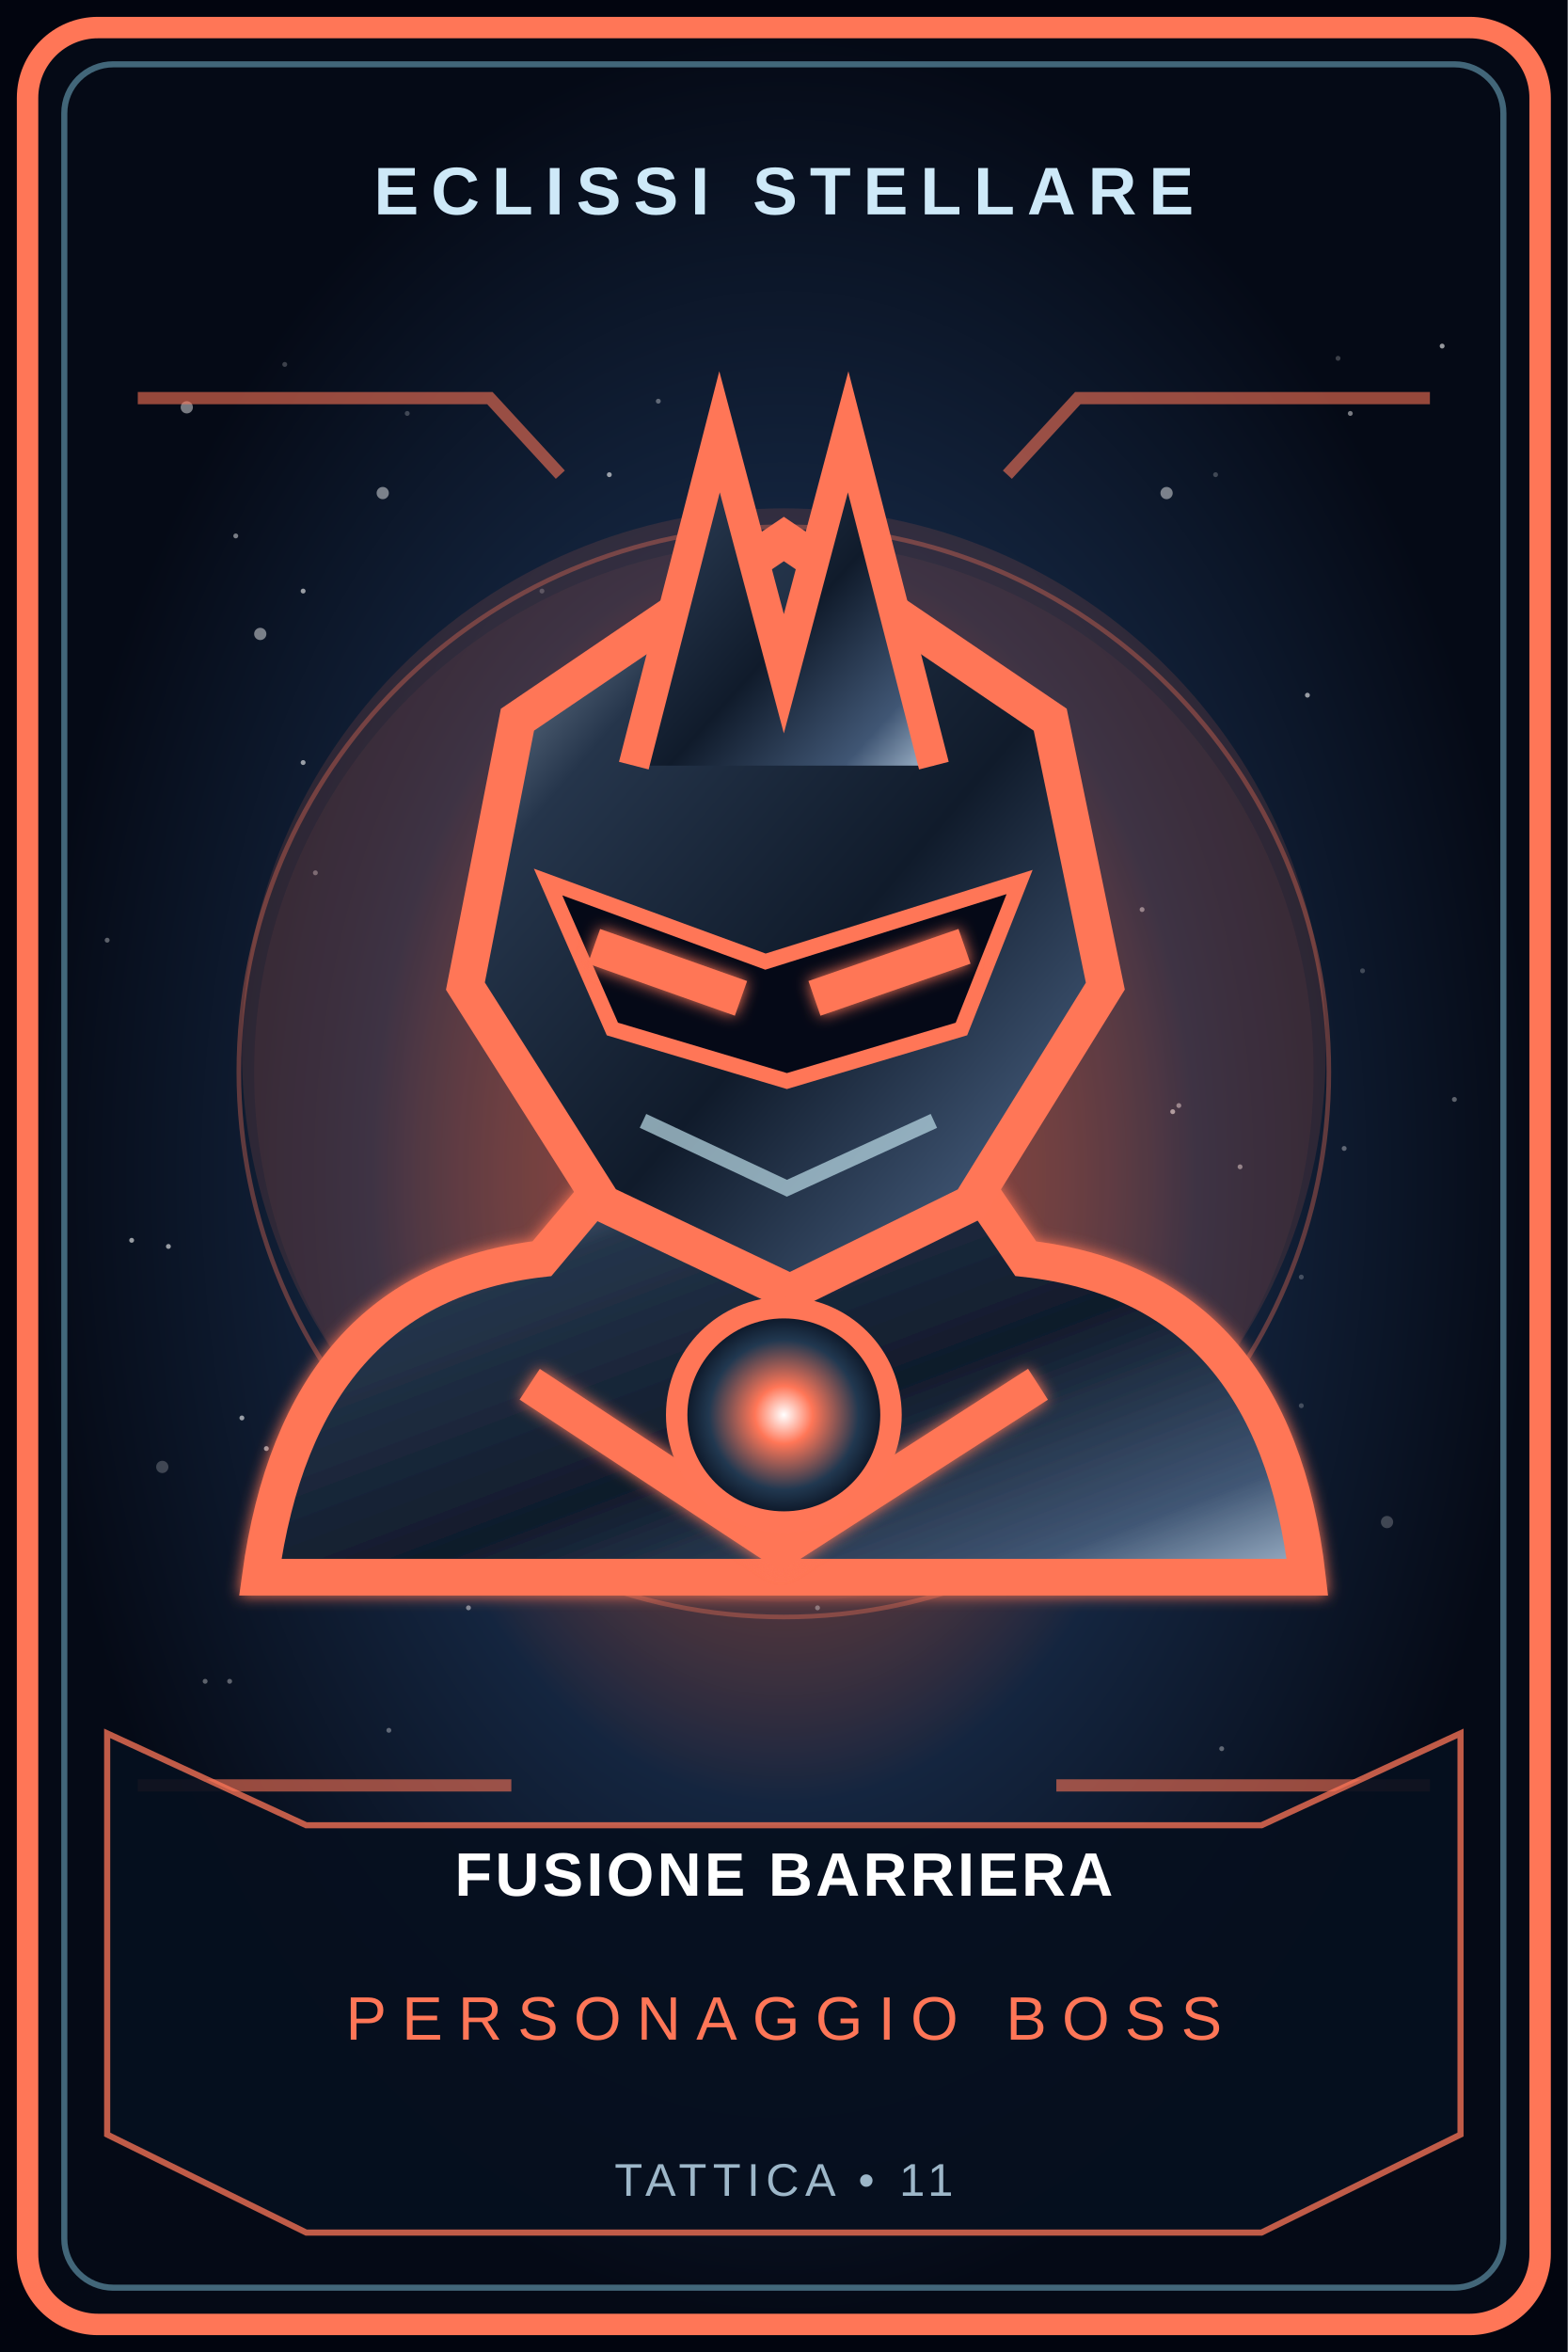
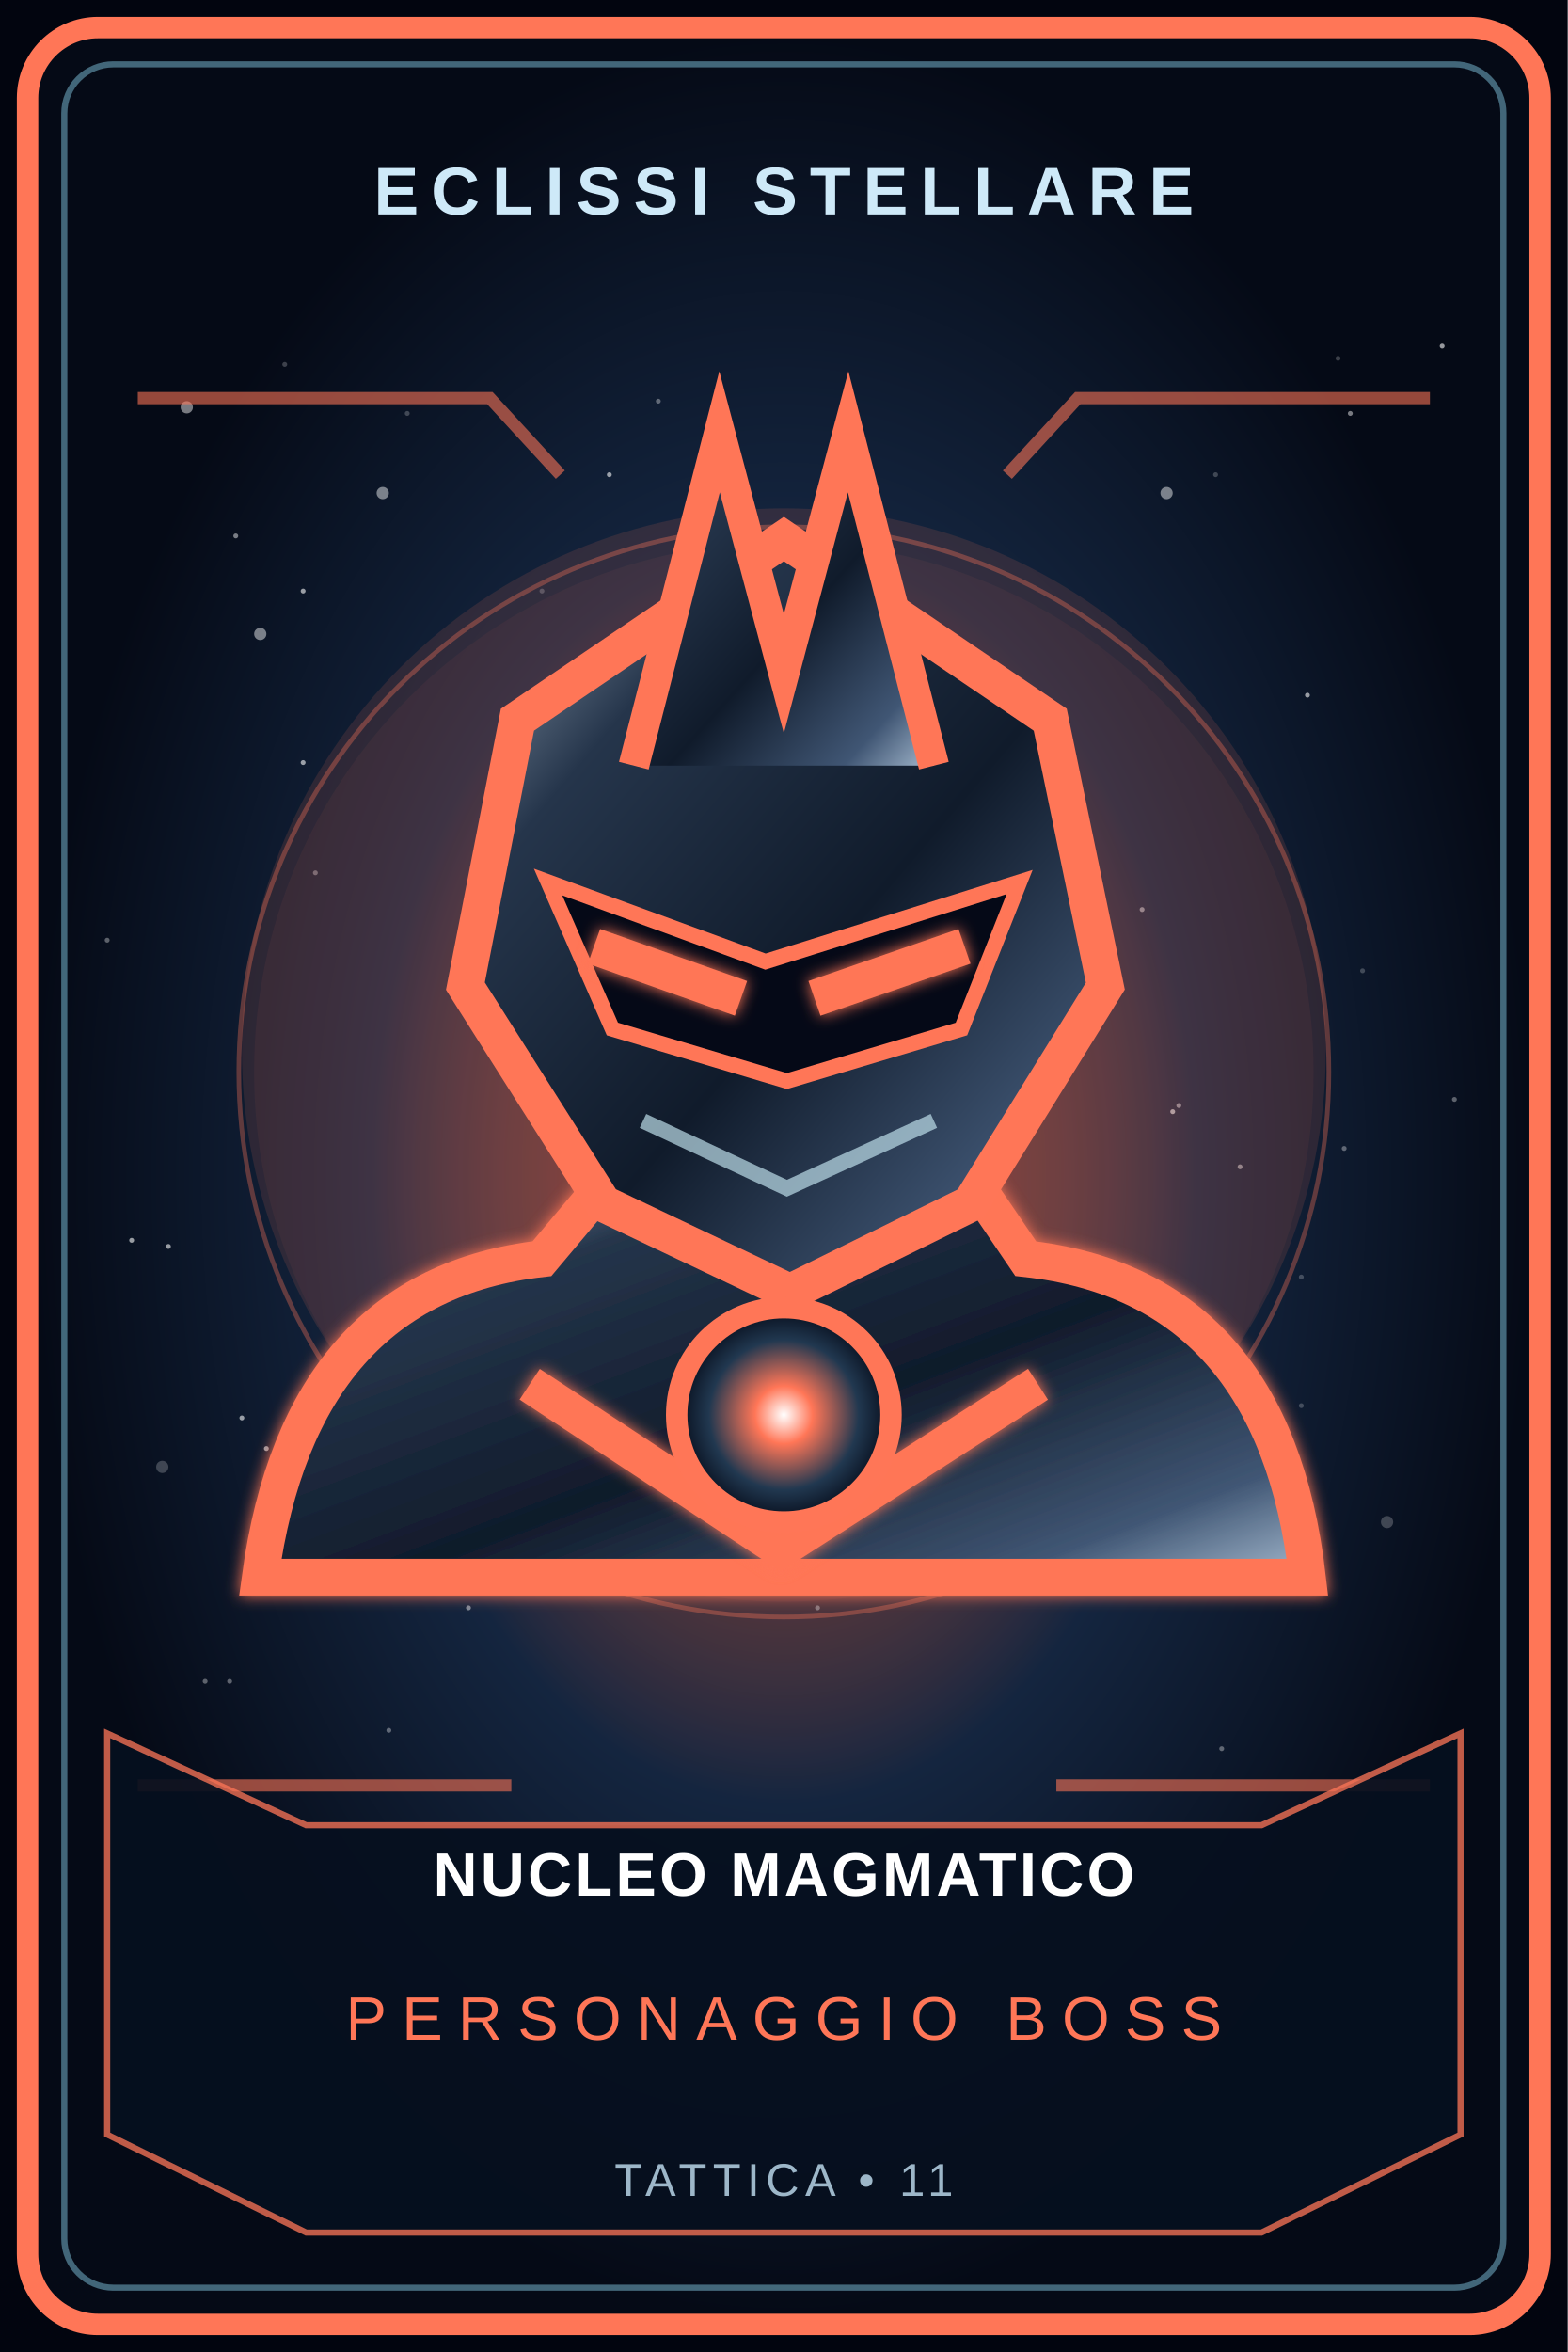
<svg xmlns="http://www.w3.org/2000/svg" width="512" height="768" viewBox="0 0 512 768" role="img" aria-label="Nucleo Magmatico">
  <defs>
    <radialGradient id="bg">
      <stop offset="0" stop-color="#ff7657" stop-opacity=".42" />
      <stop offset=".55" stop-color="#14253f" />
      <stop offset="1" stop-color="#050a16" />
    </radialGradient>
    <linearGradient id="metal" x1="0" x2="1" y1="0" y2="1">
      <stop stop-color="#a3b4c4" />
      <stop offset=".24" stop-color="#25354b" />
      <stop offset=".56" stop-color="#101b2b" />
      <stop offset=".85" stop-color="#405674" />
      <stop offset="1" stop-color="#a4b9ce" />
    </linearGradient>
    <radialGradient id="core">
      <stop stop-color="#ffffff" />
      <stop offset=".27" stop-color="#ff7657" />
      <stop offset=".7" stop-color="#213850" />
      <stop offset="1" stop-color="#060c1a" />
    </radialGradient>
    <filter id="glow" x="-80%" y="-80%" width="260%" height="260%">
      <feGaussianBlur stdDeviation="2.5" result="g" />
      <feMerge>
        <feMergeNode in="g" />
        <feMergeNode in="SourceGraphic" />
      </feMerge>
    </filter>
  </defs>
  <rect width="512" height="768" fill="#02050f" />
  <rect x="9" y="9" width="494" height="750" rx="23" fill="url(#bg)" stroke="#ff7657" stroke-width="7" />
  <rect x="21" y="21" width="470" height="726" rx="16" fill="none" stroke="#8cd7f2" stroke-opacity=".45" stroke-width="2" />
  <circle cx="85" cy="513" r="2" fill="#fff" opacity="0.22" />
  <circle cx="475" cy="359" r="0.8" fill="#fff" opacity="0.34" />
  <circle cx="405" cy="381" r="0.8" fill="#fff" opacity="0.46" />
  <circle cx="43" cy="405" r="0.8" fill="#fff" opacity="0.58" />
  <circle cx="445" cy="317" r="0.8" fill="#fff" opacity="0.22" />
  <circle cx="127" cy="565" r="0.8" fill="#fff" opacity="0.34" />
  <circle cx="381" cy="161" r="2" fill="#fff" opacity="0.46" />
  <circle cx="203" cy="391" r="0.8" fill="#fff" opacity="0.58" />
  <circle cx="93" cy="119" r="0.8" fill="#fff" opacity="0.22" />
  <circle cx="103" cy="285" r="0.8" fill="#fff" opacity="0.34" />
  <circle cx="385" cy="361" r="0.8" fill="#fff" opacity="0.46" />
  <circle cx="311" cy="249" r="0.8" fill="#fff" opacity="0.58" />
  <circle cx="53" cy="479" r="2" fill="#fff" opacity="0.22" />
  <circle cx="35" cy="307" r="0.8" fill="#fff" opacity="0.34" />
  <circle cx="373" cy="297" r="0.8" fill="#fff" opacity="0.46" />
  <circle cx="87" cy="473" r="0.8" fill="#fff" opacity="0.58" />
  <circle cx="105" cy="481" r="0.8" fill="#fff" opacity="0.22" />
  <circle cx="67" cy="549" r="0.8" fill="#fff" opacity="0.34" />
  <circle cx="61" cy="133" r="2" fill="#fff" opacity="0.46" />
  <circle cx="99" cy="193" r="0.8" fill="#fff" opacity="0.58" />
  <circle cx="397" cy="155" r="0.8" fill="#fff" opacity="0.22" />
  <circle cx="179" cy="287" r="0.8" fill="#fff" opacity="0.34" />
  <circle cx="293" cy="227" r="0.8" fill="#fff" opacity="0.46" />
  <circle cx="471" cy="113" r="0.8" fill="#fff" opacity="0.58" />
  <circle cx="453" cy="497" r="2" fill="#fff" opacity="0.22" />
  <circle cx="267" cy="525" r="0.8" fill="#fff" opacity="0.34" />
  <circle cx="153" cy="525" r="0.8" fill="#fff" opacity="0.46" />
  <circle cx="287" cy="445" r="0.8" fill="#fff" opacity="0.58" />
  <circle cx="177" cy="193" r="0.8" fill="#fff" opacity="0.22" />
  <circle cx="171" cy="349" r="0.8" fill="#fff" opacity="0.34" />
  <circle cx="85" cy="207" r="2" fill="#fff" opacity="0.46" />
  <circle cx="427" cy="227" r="0.8" fill="#fff" opacity="0.58" />
  <circle cx="425" cy="417" r="0.8" fill="#fff" opacity="0.22" />
  <circle cx="195" cy="459" r="0.8" fill="#fff" opacity="0.34" />
  <circle cx="441" cy="135" r="0.8" fill="#fff" opacity="0.46" />
  <circle cx="55" cy="407" r="0.8" fill="#fff" opacity="0.58" />
  <circle cx="181" cy="435" r="2" fill="#fff" opacity="0.22" />
  <circle cx="75" cy="549" r="0.8" fill="#fff" opacity="0.34" />
  <circle cx="245" cy="281" r="0.8" fill="#fff" opacity="0.46" />
  <circle cx="99" cy="249" r="0.8" fill="#fff" opacity="0.58" />
  <circle cx="133" cy="135" r="0.8" fill="#fff" opacity="0.22" />
  <circle cx="399" cy="571" r="0.8" fill="#fff" opacity="0.34" />
  <circle cx="125" cy="161" r="2" fill="#fff" opacity="0.46" />
  <circle cx="383" cy="363" r="0.8" fill="#fff" opacity="0.58" />
  <circle cx="425" cy="459" r="0.8" fill="#fff" opacity="0.22" />
  <circle cx="439" cy="375" r="0.8" fill="#fff" opacity="0.34" />
  <circle cx="273" cy="279" r="0.8" fill="#fff" opacity="0.46" />
  <circle cx="199" cy="155" r="0.8" fill="#fff" opacity="0.58" />
  <circle cx="405" cy="471" r="2" fill="#fff" opacity="0.22" />
  <circle cx="215" cy="225" r="0.8" fill="#fff" opacity="0.34" />
  <circle cx="77" cy="175" r="0.8" fill="#fff" opacity="0.46" />
  <circle cx="79" cy="463" r="0.8" fill="#fff" opacity="0.58" />
  <circle cx="437" cy="117" r="0.8" fill="#fff" opacity="0.22" />
  <circle cx="215" cy="131" r="0.8" fill="#fff" opacity="0.34" />
  <circle cx="256" cy="350" r="173" fill="#ff7657" opacity=".055" />
  <circle cx="256" cy="350" r="178" stroke="#ff7657" stroke-width="1.5" opacity=".34" fill="none" />
  <path d="M45 130L160 130L183 155M467 130L352 130L329 155M45 583L167 583M467 583L345 583" fill="none" stroke="#ff7657" stroke-width="4" opacity=".58" />
  <g>
    <circle cx="256" cy="343" r="177" fill="#ff7657" opacity=".13" />
    <path d="M85 515Q98 420 177 411L198 386L318 386L335 411Q416 420 427 515Z" fill="url(#metal)" stroke="#ff7657" stroke-width="12" filter="url(#glow)" />
    <path d="M169 235L256 176L343 235L361 322L317 393L258 422L197 393L152 322Z" fill="url(#metal)" stroke="#ff7657" stroke-width="12" />
    <path d="M207 250L235 141L256 220L277 141L305 250" fill="url(#metal)" stroke="#ff7657" stroke-width="10" />
    <path d="M179 288L250 314L333 288L314 336L257 353L200 336Z" fill="#050917" stroke="#ff7657" stroke-width="5" />
    <path d="M194 309L242 326M315 309L266 326" stroke="#ff7657" stroke-width="12" filter="url(#glow)" />
    <path d="M210 366L257 388L305 366" fill="none" stroke="#bddde9" stroke-opacity=".7" stroke-width="5" />
    <path d="M173 452L255 506L339 452" fill="none" stroke="#ff7657" stroke-width="12" filter="url(#glow)" />
    <circle cx="256" cy="462" r="35" fill="url(#core)" stroke="#ff7657" stroke-width="7" />
  </g>
  <path d="M35 566L100 596H412L477 566L477 697L412 729H100L35 697Z" fill="#06101fec" stroke="#ff7657" stroke-opacity=".75" stroke-width="2" />
  <text x="256" y="70" text-anchor="middle" font-family="Arial,sans-serif" font-weight="bold" font-size="22" fill="#cee9f8" letter-spacing="4">ECLISSI STELLARE</text>
-   <text x="256" y="619" text-anchor="middle" font-family="Arial,sans-serif" font-weight="bold" font-size="20" fill="#ffffff" letter-spacing="1">FUSIONE BARRIERA</text>
+   <text x="256" y="619" text-anchor="middle" font-family="Arial,sans-serif" font-weight="bold" font-size="20" fill="#ffffff" letter-spacing="1">NUCLEO MAGMATICO</text>
  <text x="256" y="666" text-anchor="middle" font-family="Arial,sans-serif" font-size="20" fill="#ff7657" letter-spacing="5">PERSONAGGIO BOSS</text>
  <text x="256" y="717" text-anchor="middle" font-family="Arial,sans-serif" font-size="15" fill="#9db7c9" letter-spacing="2">TATTICA  •  11</text>
</svg>
